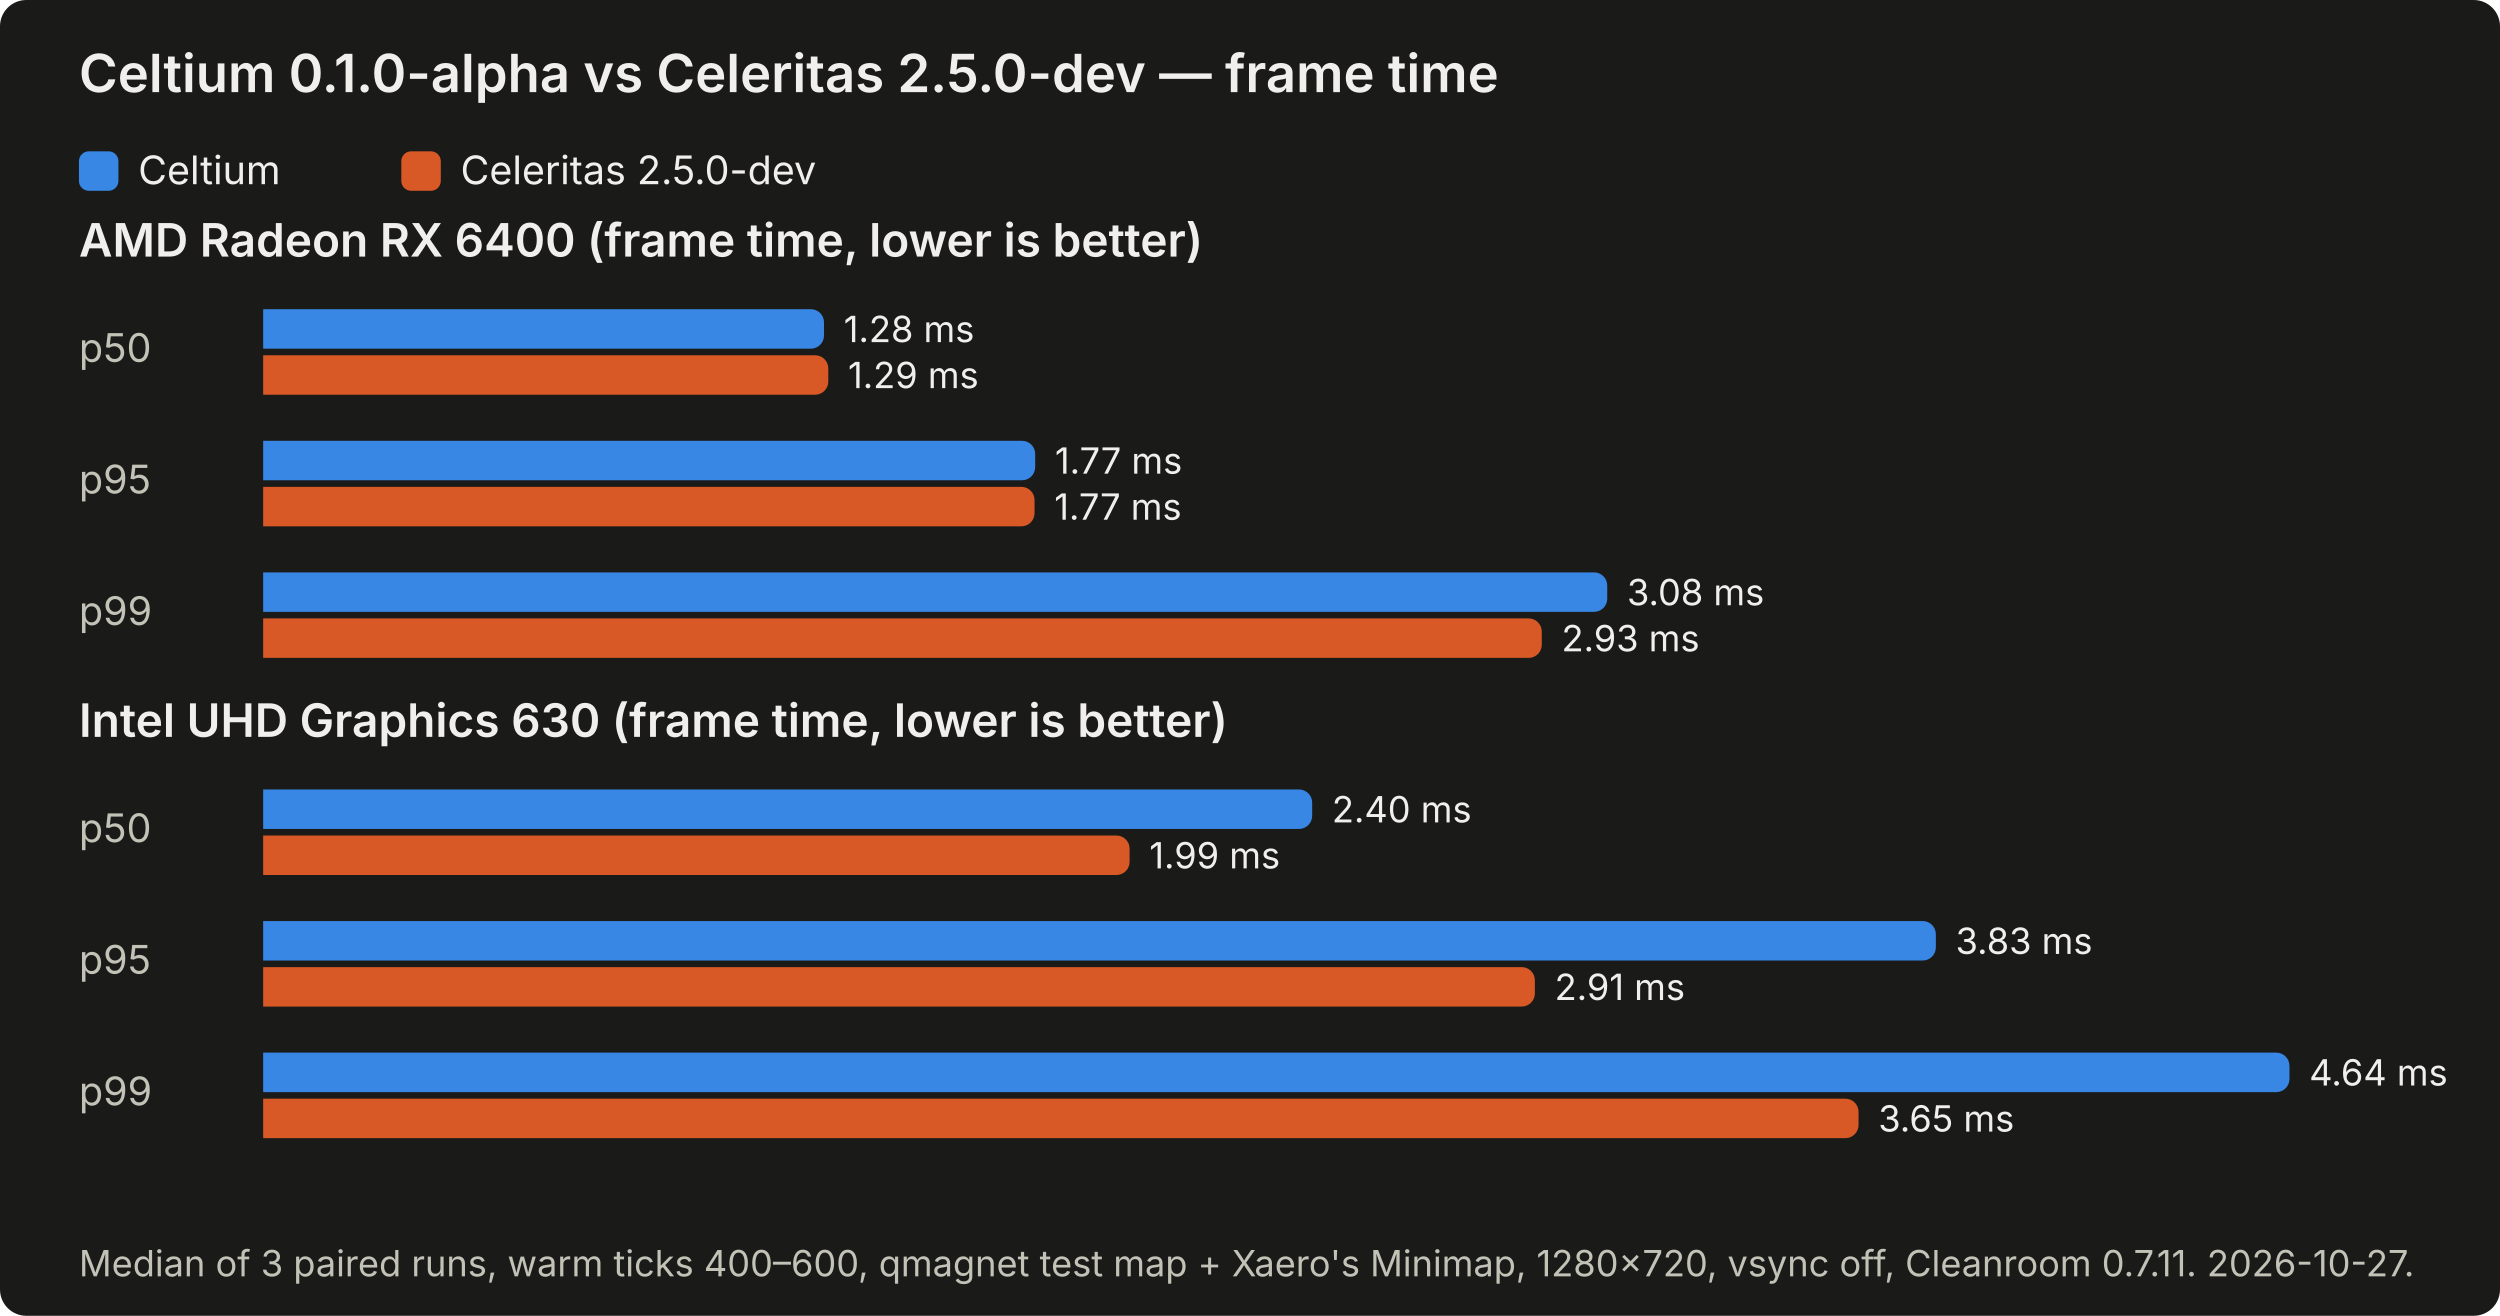
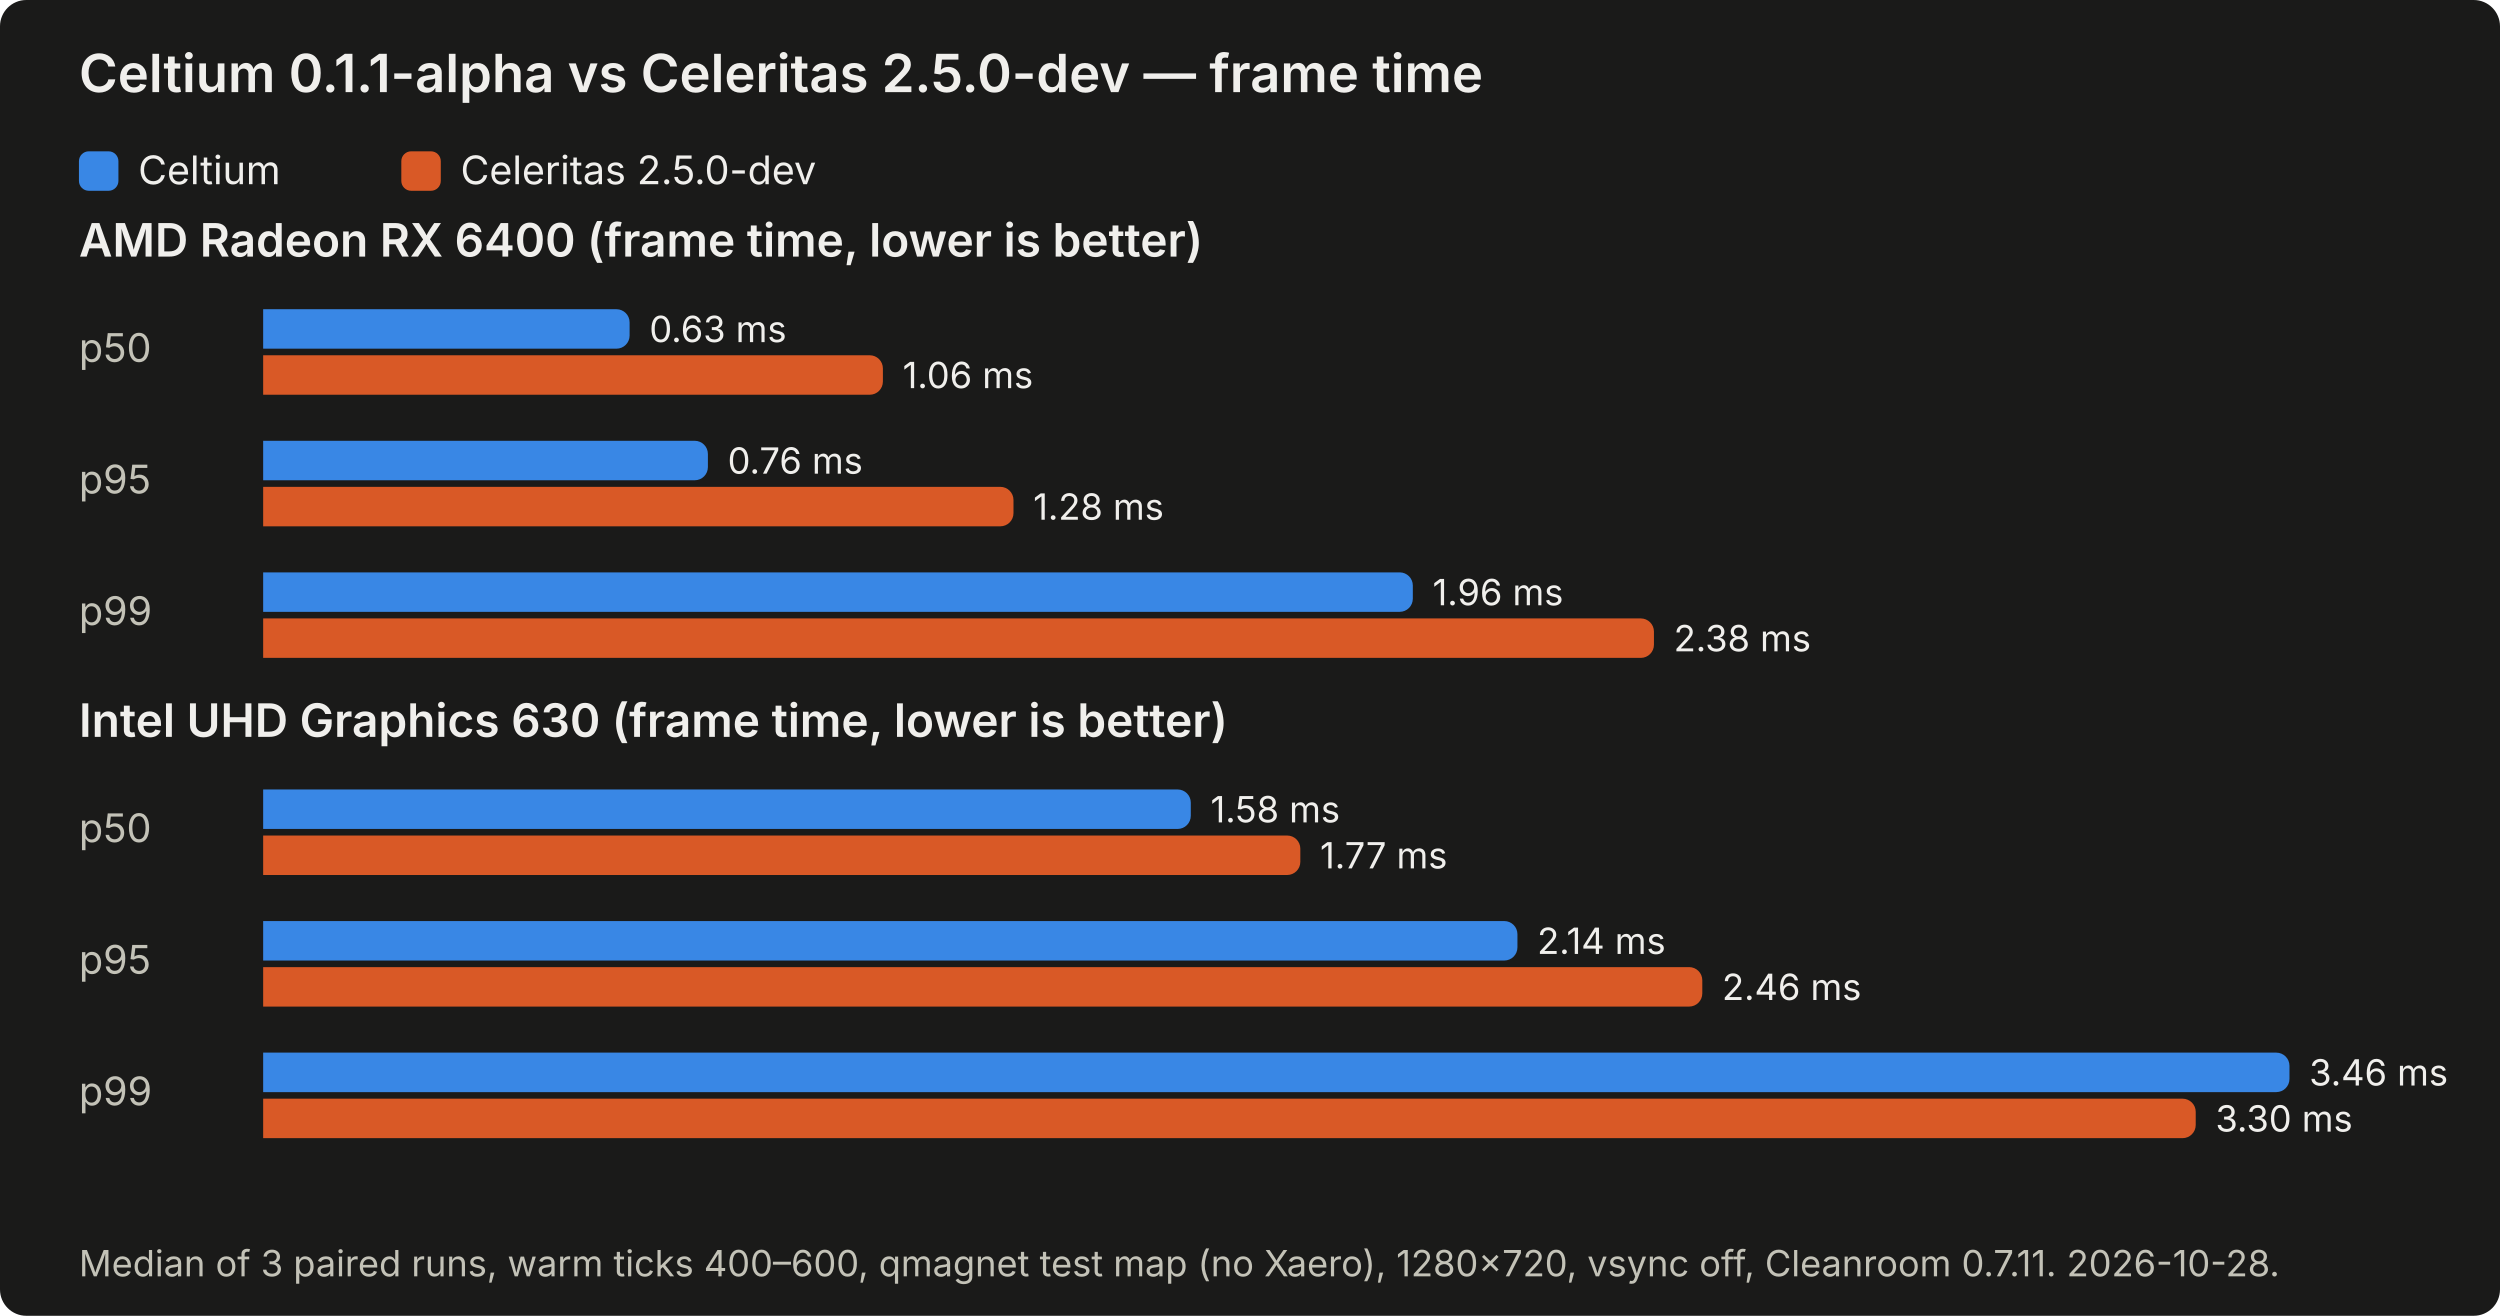
- <svg xmlns="http://www.w3.org/2000/svg" width="760" height="400" viewBox="0 0 760 400" font-family="system-ui, -apple-system, Segoe UI, sans-serif" role="img" aria-label="Celtium 0.1.0-alpha vs Celeritas 2.5.0-dev — frame time">
+ <svg xmlns="http://www.w3.org/2000/svg" width="760" height="400" viewBox="0 0 760 400" font-family="system-ui, -apple-system, Segoe UI, sans-serif" role="img" aria-label="Celtium 0.1.1-alpha vs Celeritas 2.5.0-dev — frame time">
  <rect width="100%" height="100%" rx="8" fill="#1a1a19" />
-   <text x="24" y="28" fill="#f0efec" font-size="16" font-weight="600">Celtium 0.1.0-alpha vs Celeritas 2.5.0-dev — frame time</text>
+   <text x="24" y="28" fill="#f0efec" font-size="16" font-weight="600">Celtium 0.1.1-alpha vs Celeritas 2.5.0-dev — frame time</text>
  <rect x="24" y="46" width="12" height="12" rx="3" fill="#3987e5" />
  <text x="42" y="56" fill="#f0efec" font-size="12">Celtium</text>
  <rect x="122" y="46" width="12" height="12" rx="3" fill="#d95926" />
  <text x="140" y="56" fill="#f0efec" font-size="12">Celeritas 2.5.0-dev</text>
  <text x="24" y="78" fill="#f0efec" font-size="14" font-weight="600">AMD Radeon RX 6400 (frame time, lower is better)</text>
  <text x="24" y="110" fill="#c3c2b7" font-size="12">p50</text>
-   <path d="M80,94 h166.5 a4,4 0 0 1 4,4 v4 a4,4 0 0 1 -4,4 h-166.5 z" fill="#3987e5" />
-   <text x="256.5" y="104" fill="#f0efec" font-size="11">1.28 ms</text>
-   <path d="M80,108 h167.8 a4,4 0 0 1 4,4 v4 a4,4 0 0 1 -4,4 h-167.8 z" fill="#d95926" />
-   <text x="257.8" y="118" fill="#f0efec" font-size="11">1.29 ms</text>
+   <path d="M80,94 h107.4 a4,4 0 0 1 4,4 v4 a4,4 0 0 1 -4,4 h-107.4 z" fill="#3987e5" />
+   <text x="197.4" y="104" fill="#f0efec" font-size="11">0.63 ms</text>
+   <path d="M80,108 h184.4 a4,4 0 0 1 4,4 v4 a4,4 0 0 1 -4,4 h-184.4 z" fill="#d95926" />
+   <text x="274.4" y="118" fill="#f0efec" font-size="11">1.06 ms</text>
  <text x="24" y="150" fill="#c3c2b7" font-size="12">p95</text>
-   <path d="M80,134 h230.7 a4,4 0 0 1 4,4 v4 a4,4 0 0 1 -4,4 h-230.7 z" fill="#3987e5" />
-   <text x="320.7" y="144" fill="#f0efec" font-size="11">1.77 ms</text>
-   <path d="M80,148 h230.5 a4,4 0 0 1 4,4 v4 a4,4 0 0 1 -4,4 h-230.5 z" fill="#d95926" />
-   <text x="320.5" y="158" fill="#f0efec" font-size="11">1.77 ms</text>
+   <path d="M80,134 h131.2 a4,4 0 0 1 4,4 v4 a4,4 0 0 1 -4,4 h-131.2 z" fill="#3987e5" />
+   <text x="221.2" y="144" fill="#f0efec" font-size="11">0.76 ms</text>
+   <path d="M80,148 h224.1 a4,4 0 0 1 4,4 v4 a4,4 0 0 1 -4,4 h-224.1 z" fill="#d95926" />
+   <text x="314.1" y="158" fill="#f0efec" font-size="11">1.28 ms</text>
  <text x="24" y="190" fill="#c3c2b7" font-size="12">p99</text>
-   <path d="M80,174 h404.6 a4,4 0 0 1 4,4 v4 a4,4 0 0 1 -4,4 h-404.6 z" fill="#3987e5" />
-   <text x="494.6" y="184" fill="#f0efec" font-size="11">3.08 ms</text>
-   <path d="M80,188 h384.7 a4,4 0 0 1 4,4 v4 a4,4 0 0 1 -4,4 h-384.7 z" fill="#d95926" />
-   <text x="474.7" y="198" fill="#f0efec" font-size="11">2.93 ms</text>
+   <path d="M80,174 h345.5 a4,4 0 0 1 4,4 v4 a4,4 0 0 1 -4,4 h-345.5 z" fill="#3987e5" />
+   <text x="435.5" y="184" fill="#f0efec" font-size="11">1.96 ms</text>
+   <path d="M80,188 h418.8 a4,4 0 0 1 4,4 v4 a4,4 0 0 1 -4,4 h-418.8 z" fill="#d95926" />
+   <text x="508.8" y="198" fill="#f0efec" font-size="11">2.38 ms</text>
  <text x="24" y="224" fill="#f0efec" font-size="14" font-weight="600">Intel UHD Graphics 630 (frame time, lower is better)</text>
  <text x="24" y="256" fill="#c3c2b7" font-size="12">p50</text>
-   <path d="M80,240 h314.9 a4,4 0 0 1 4,4 v4 a4,4 0 0 1 -4,4 h-314.9 z" fill="#3987e5" />
-   <text x="404.9" y="250" fill="#f0efec" font-size="11">2.40 ms</text>
-   <path d="M80,254 h259.4 a4,4 0 0 1 4,4 v4 a4,4 0 0 1 -4,4 h-259.4 z" fill="#d95926" />
-   <text x="349.4" y="264" fill="#f0efec" font-size="11">1.99 ms</text>
+   <path d="M80,240 h278.0 a4,4 0 0 1 4,4 v4 a4,4 0 0 1 -4,4 h-278.0 z" fill="#3987e5" />
+   <text x="368.0" y="250" fill="#f0efec" font-size="11">1.58 ms</text>
+   <path d="M80,254 h311.3 a4,4 0 0 1 4,4 v4 a4,4 0 0 1 -4,4 h-311.3 z" fill="#d95926" />
+   <text x="401.3" y="264" fill="#f0efec" font-size="11">1.77 ms</text>
  <text x="24" y="296" fill="#c3c2b7" font-size="12">p95</text>
-   <path d="M80,280 h504.5 a4,4 0 0 1 4,4 v4 a4,4 0 0 1 -4,4 h-504.5 z" fill="#3987e5" />
-   <text x="594.5" y="290" fill="#f0efec" font-size="11">3.83 ms</text>
-   <path d="M80,294 h382.6 a4,4 0 0 1 4,4 v4 a4,4 0 0 1 -4,4 h-382.6 z" fill="#d95926" />
-   <text x="472.6" y="304" fill="#f0efec" font-size="11">2.91 ms</text>
+   <path d="M80,280 h377.3 a4,4 0 0 1 4,4 v4 a4,4 0 0 1 -4,4 h-377.3 z" fill="#3987e5" />
+   <text x="467.3" y="290" fill="#f0efec" font-size="11">2.14 ms</text>
+   <path d="M80,294 h433.5 a4,4 0 0 1 4,4 v4 a4,4 0 0 1 -4,4 h-433.5 z" fill="#d95926" />
+   <text x="523.5" y="304" fill="#f0efec" font-size="11">2.46 ms</text>
  <text x="24" y="336" fill="#c3c2b7" font-size="12">p99</text>
  <path d="M80,320 h612.0 a4,4 0 0 1 4,4 v4 a4,4 0 0 1 -4,4 h-612.0 z" fill="#3987e5" />
-   <text x="702.0" y="330" fill="#f0efec" font-size="11">4.64 ms</text>
-   <path d="M80,334 h481.0 a4,4 0 0 1 4,4 v4 a4,4 0 0 1 -4,4 h-481.0 z" fill="#d95926" />
-   <text x="571.0" y="344" fill="#f0efec" font-size="11">3.65 ms</text>
-   <text x="24" y="388" fill="#c3c2b7" font-size="11">Median of 3 paired runs, warm ticks 400–600, qmagnet test map + Xaero's Minimap, 1280×720, vsync off, Cleanroom 0.7.11. 2026-10-27.</text>
+   <text x="702.0" y="330" fill="#f0efec" font-size="11">3.46 ms</text>
+   <path d="M80,334 h583.5 a4,4 0 0 1 4,4 v4 a4,4 0 0 1 -4,4 h-583.5 z" fill="#d95926" />
+   <text x="673.5" y="344" fill="#f0efec" font-size="11">3.30 ms</text>
+   <text x="24" y="388" fill="#c3c2b7" font-size="11">Median of 3 paired runs, warm ticks 400–600, qmagnet test map (no Xaero), 1280×720, vsync off, Cleanroom 0.7.11. 2026-10-28.</text>
</svg>
